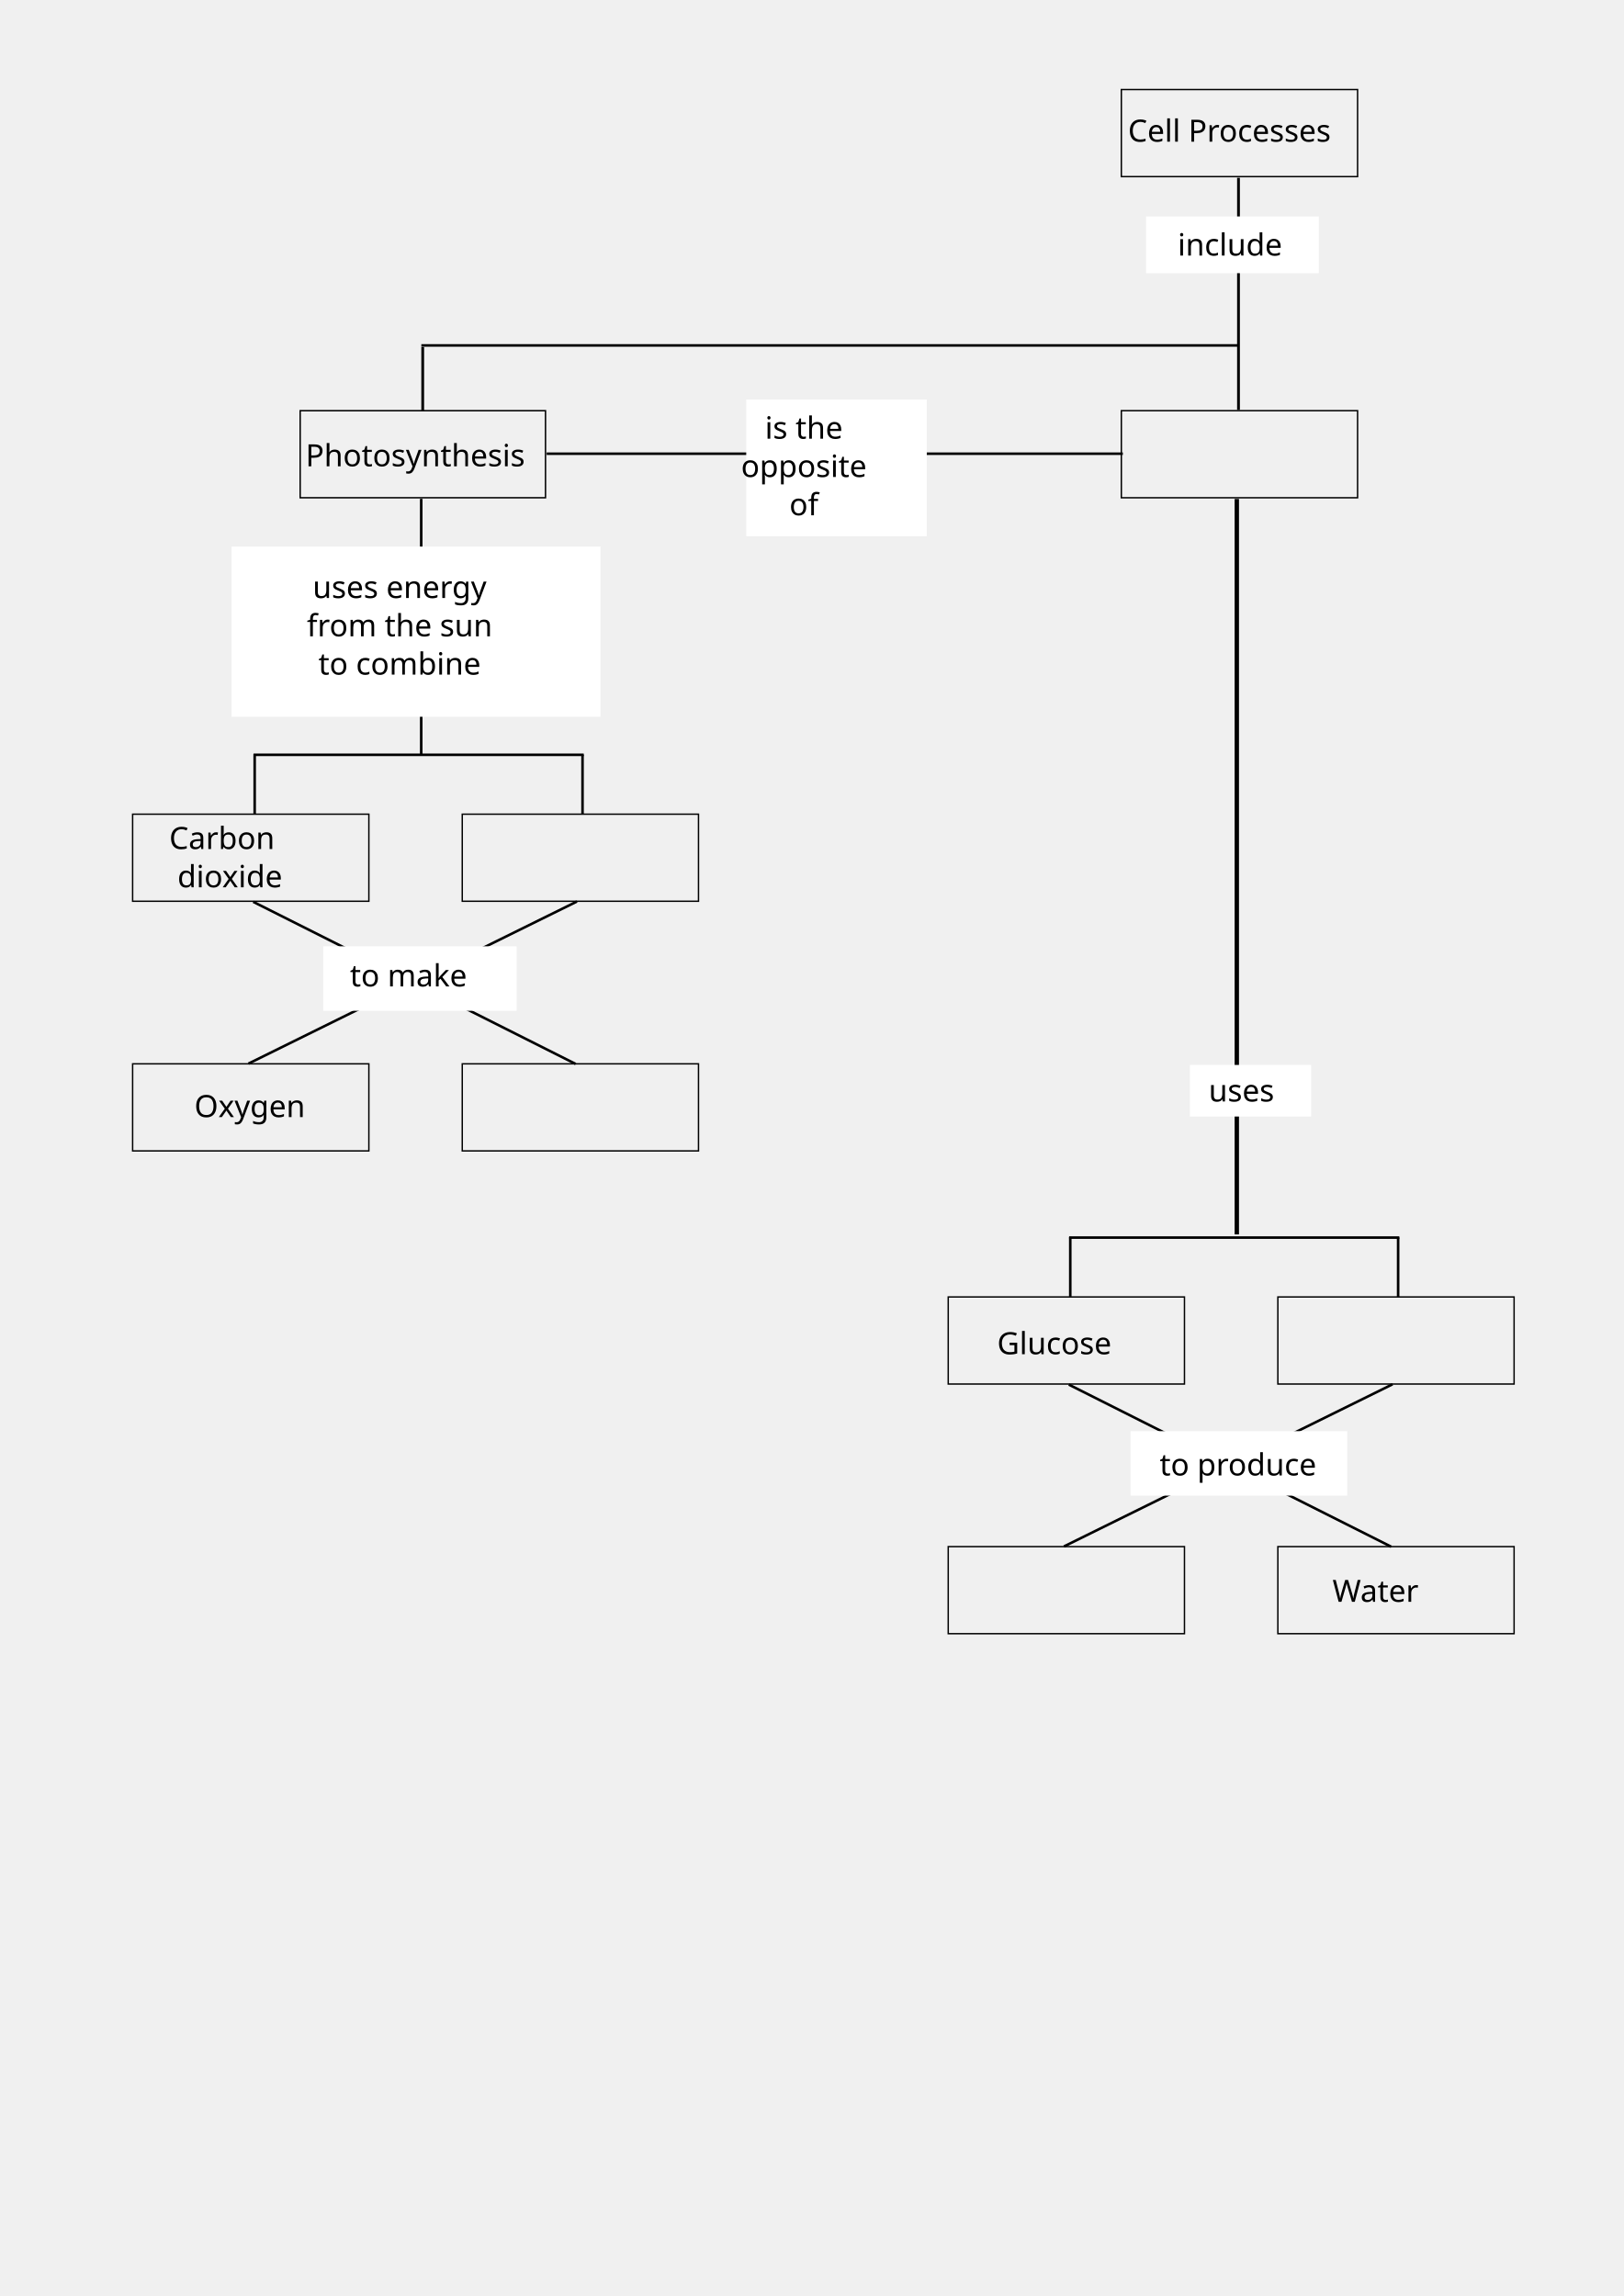
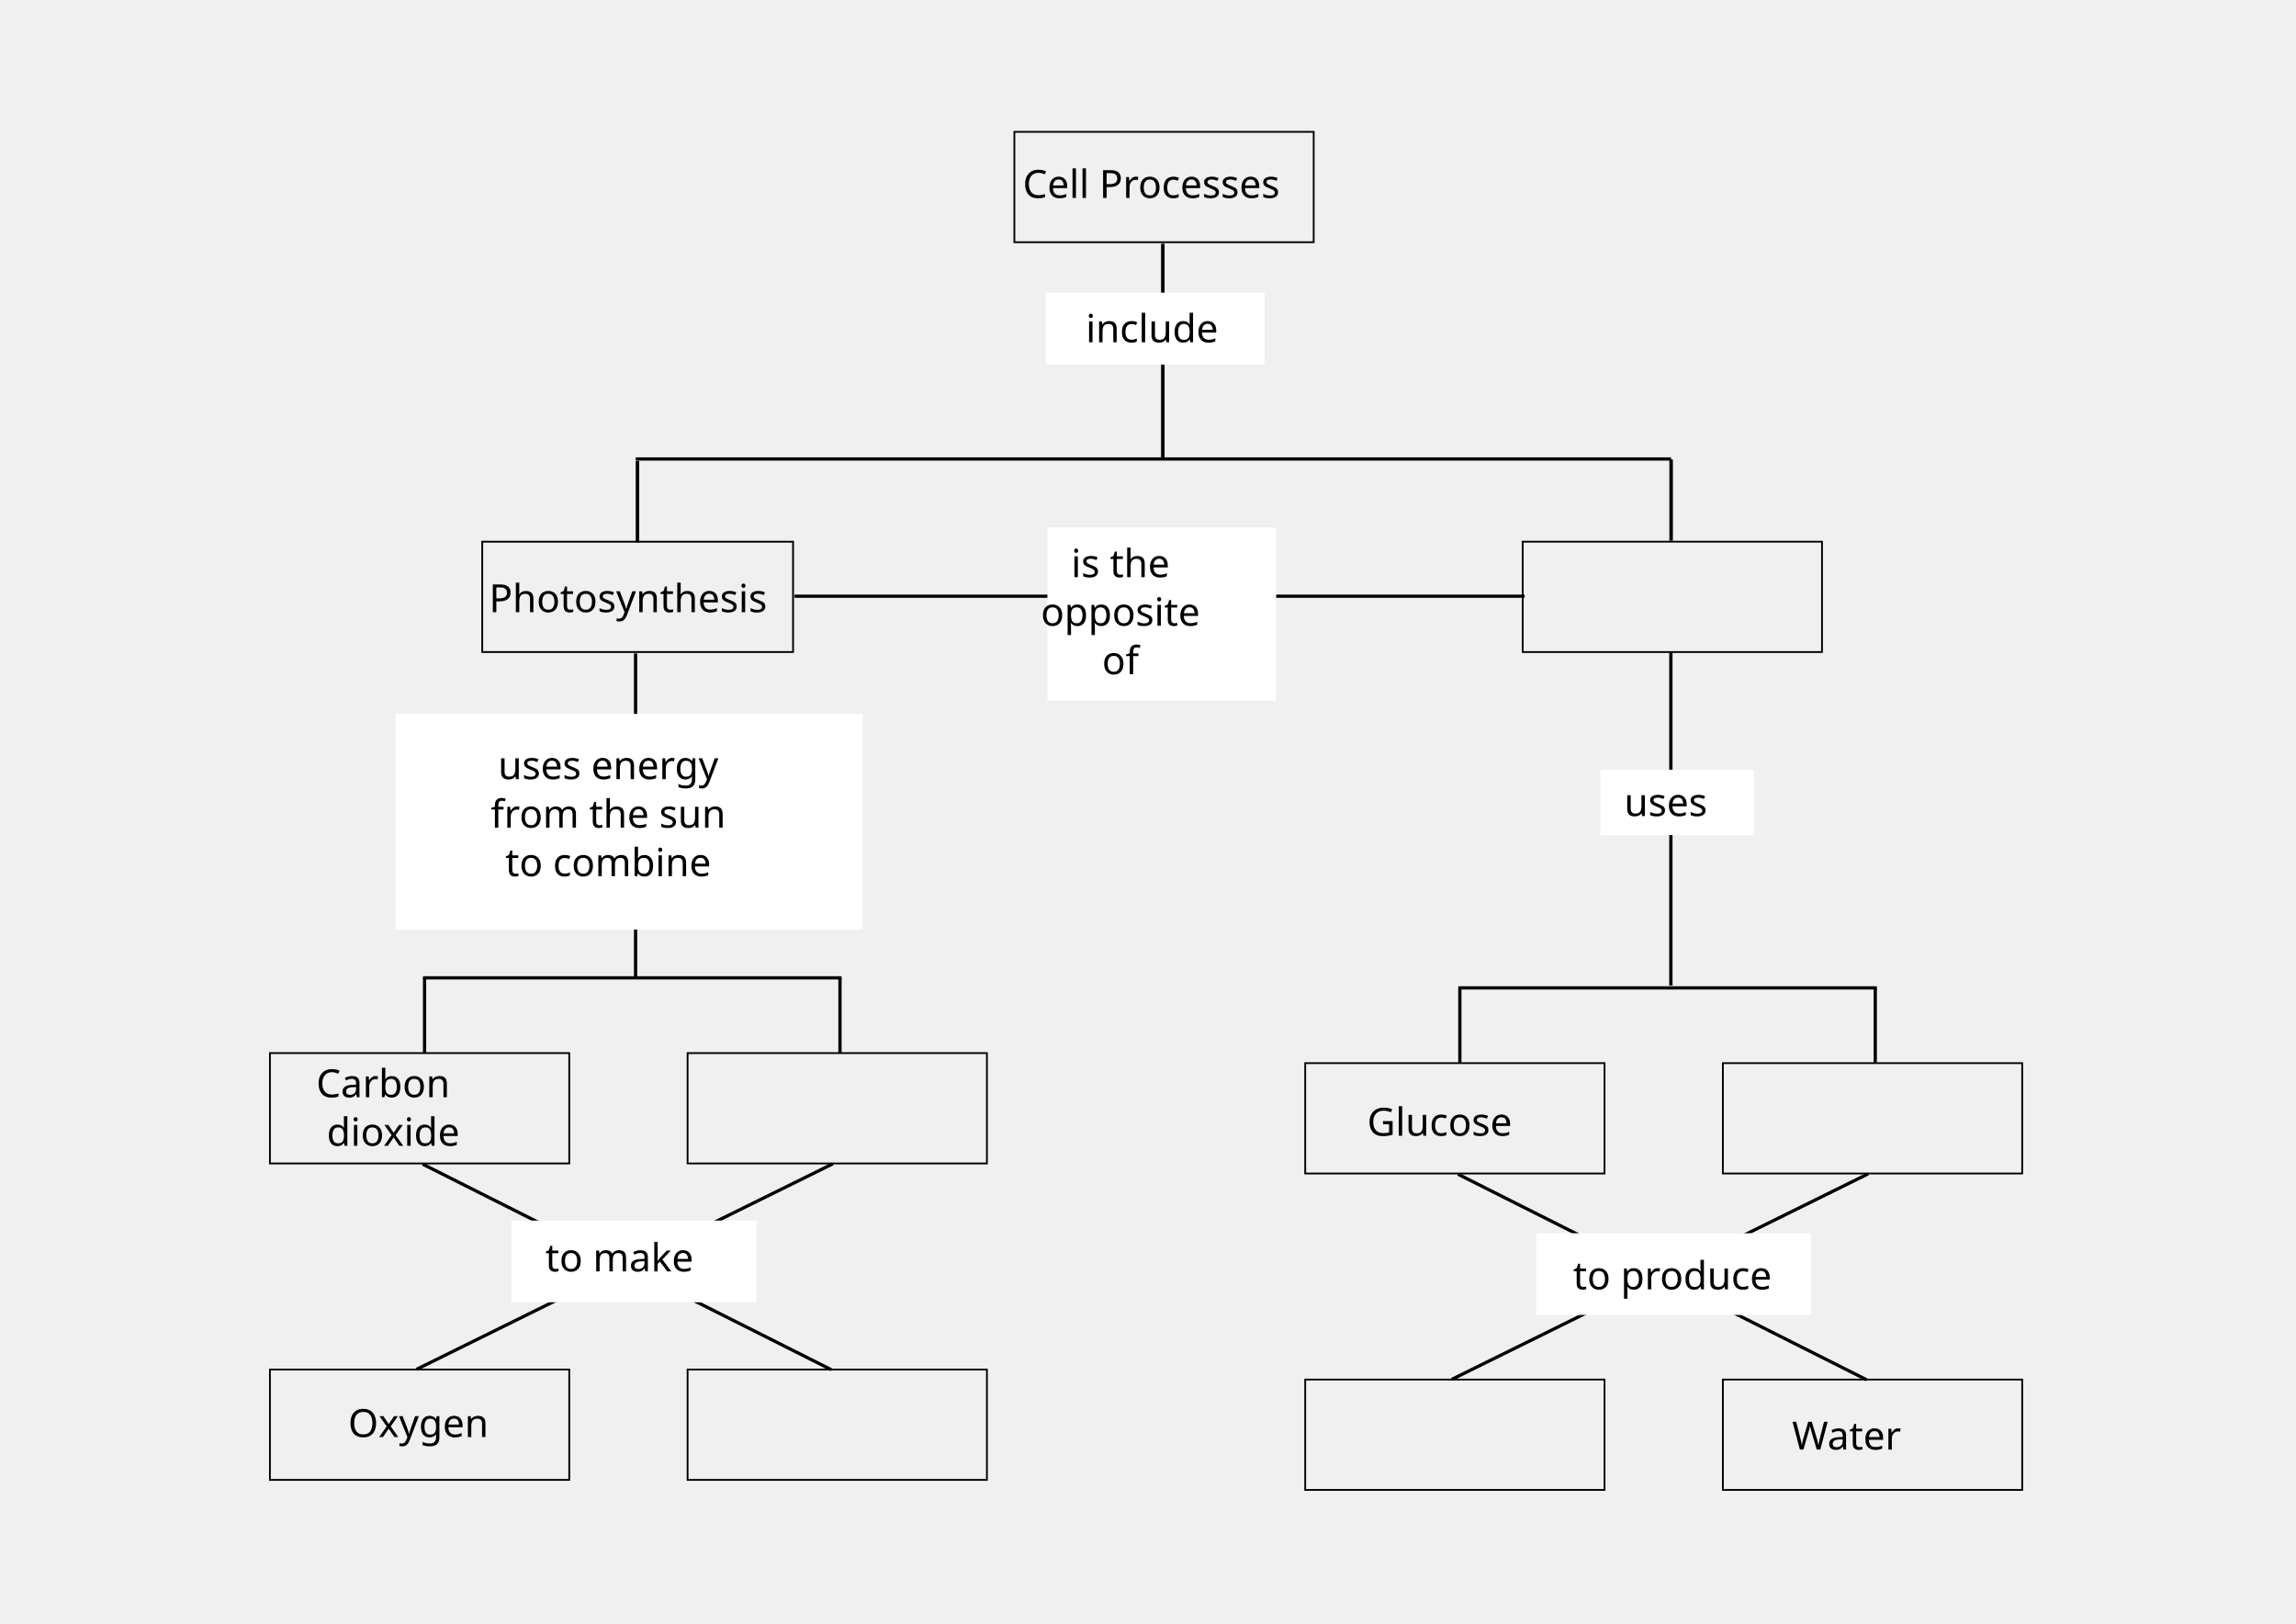
- <svg xmlns="http://www.w3.org/2000/svg" width="744.094" height="1052.362" id="svg2" version="1.1">
+ <svg xmlns="http://www.w3.org/2000/svg" width="1052.362" height="744.094" id="svg2" version="1.1">
  <defs id="defs4" />
-   <g id="layer1">
-     <rect style="fill:none;stroke:#000000;stroke-width:0.642" id="rect2985" width="108.26" height="39.909" x="513.876" y="41.042" ry="0" />
-     <rect style="fill:none;stroke:#000000;stroke-width:0.654" id="rect2985-6" width="112.427" height="39.897" x="137.56" y="188.239" ry="0" />
-     <rect style="fill:none;stroke:#000000;stroke-width:0.642" id="rect2985-5" width="108.26" height="39.909" x="513.876" y="188.233" ry="0" />
-     <rect style="fill:none;stroke:#000000;stroke-width:0.642" id="rect2985-5-5-4" width="108.26" height="39.909" x="60.779" y="373.175" ry="0" />
-     <rect style="fill:none;stroke:#000000;stroke-width:0.642" id="rect2985-5-6-8" width="108.26" height="39.909" x="211.84" y="373.175" ry="0" />
-     <rect style="fill:none;stroke:#000000;stroke-width:0.642" id="rect2985-5-50-3" width="108.26" height="39.909" x="60.779" y="487.603" ry="0" />
-     <rect style="fill:none;stroke:#000000;stroke-width:0.642" id="rect2985-5-1-8" width="108.26" height="39.909" x="211.84" y="487.603" ry="0" />
-     <path style="fill:none;stroke:#000000;stroke-width:1.17px;stroke-linecap:butt;stroke-linejoin:miter;stroke-opacity:1" d="m 567.552,158.326 -374.466,0" id="path3082" />
-     <path style="fill:none;stroke:#000000;stroke-width:1.269px;stroke-linecap:butt;stroke-linejoin:miter;stroke-opacity:1" d="m 567.564,81.504 0,106.388" id="path3084-2" />
-     <path style="fill:none;stroke:#000000;stroke-width:1.269px;stroke-linecap:butt;stroke-linejoin:miter;stroke-opacity:1" d="m 193.713,159.045 0,29.489" id="path3084-2-8" />
-     <path style="fill:none;stroke:#000000;stroke-width:1.174px;stroke-linecap:butt;stroke-linejoin:miter;stroke-opacity:1" d="m 193.029,228.646 0,116.968" id="path3124" />
-     <path style="fill:none;stroke:#000000;stroke-width:1.17px;stroke-linecap:butt;stroke-linejoin:miter;stroke-opacity:1" d="m 267.5,345.964 -151.307,0" id="path3128" />
-     <path style="fill:none;stroke:#000000;stroke-width:1.17px;stroke-linecap:butt;stroke-linejoin:miter;stroke-opacity:1" d="m 266.955,345.873 0,27.27" id="path3130" />
-     <path style="fill:none;stroke:#000000;stroke-width:1.17px;stroke-linecap:butt;stroke-linejoin:miter;stroke-opacity:1" d="m 116.709,345.664 0,27.374" id="path3132" />
-     <path style="fill:none;stroke:#000000;stroke-width:1.17px;stroke-linecap:butt;stroke-linejoin:miter;stroke-opacity:1" d="m 116.045,413.343 147.761,74.324" id="path3134" />
-     <path style="fill:none;stroke:#000000;stroke-width:1.17px;stroke-linecap:butt;stroke-linejoin:miter;stroke-opacity:1" d="M 264.397,413.195 113.829,487.519" id="path3136" />
-     <rect style="fill:none;stroke:#000000;stroke-width:0.642" id="rect2985-5-5-4-2" width="108.26" height="39.909" x="434.543" y="594.455" ry="0" />
-     <rect style="fill:none;stroke:#000000;stroke-width:0.642" id="rect2985-5-6-8-7" width="108.26" height="39.909" x="585.604" y="594.455" ry="0" />
-     <rect style="fill:none;stroke:#000000;stroke-width:0.642" id="rect2985-5-50-3-1" width="108.26" height="39.909" x="434.543" y="708.883" ry="0" />
-     <rect style="fill:none;stroke:#000000;stroke-width:0.642" id="rect2985-5-1-8-8" width="108.26" height="39.909" x="585.604" y="708.883" ry="0" />
-     <path style="fill:none;stroke:#000000;stroke-width:1.994px;stroke-linecap:butt;stroke-linejoin:miter;stroke-opacity:1" d="m 566.792,228.691 0,337.097" id="path3124-2" />
-     <path style="fill:none;stroke:#000000;stroke-width:1.17px;stroke-linecap:butt;stroke-linejoin:miter;stroke-opacity:1" d="m 641.264,567.243 -151.307,0" id="path3128-9" />
-     <path style="fill:none;stroke:#000000;stroke-width:1.17px;stroke-linecap:butt;stroke-linejoin:miter;stroke-opacity:1" d="m 640.719,567.153 0,27.27" id="path3130-2" />
-     <path style="fill:none;stroke:#000000;stroke-width:1.17px;stroke-linecap:butt;stroke-linejoin:miter;stroke-opacity:1" d="m 490.473,566.944 0,27.374" id="path3132-3" />
-     <path style="fill:none;stroke:#000000;stroke-width:1.17px;stroke-linecap:butt;stroke-linejoin:miter;stroke-opacity:1" d="m 489.809,634.622 147.761,74.324" id="path3134-6" />
-     <path style="fill:none;stroke:#000000;stroke-width:1.17px;stroke-linecap:butt;stroke-linejoin:miter;stroke-opacity:1" d="M 638.161,634.475 487.592,708.798" id="path3136-1" />
-     <path style="fill:none;stroke:#000000;stroke-width:1.156px;stroke-linecap:butt;stroke-linejoin:miter;stroke-opacity:1" d="m 250.531,207.955 264.04,0" id="path3183" />
-     <text xml:space="preserve" style="font-size:14.042px;font-style:normal;font-weight:normal;line-height:125%;letter-spacing:0px;word-spacing:0px;fill:#000000;fill-opacity:1;stroke:none;font-family:Sans" x="516.92" y="64.923" id="text3185">
-       <tspan id="tspan3187" x="516.92" y="64.923">Cell Processes</tspan>
+   <g id="layer1" transform="translate(0,-308.2677)">
+     <rect style="fill:none;stroke:#000000;stroke-width:0.814" id="rect2985" width="137.194" height="50.576" x="464.931" y="368.689" ry="0" />
+     <rect style="fill:none;stroke:#000000;stroke-width:0.829" id="rect2985-6" width="142.475" height="50.56" x="221.024" y="556.506" ry="0" />
+     <rect style="fill:none;stroke:#000000;stroke-width:0.814" id="rect2985-5" width="137.194" height="50.576" x="697.915" y="556.499" ry="0" />
+     <rect style="fill:none;stroke:#000000;stroke-width:0.814" id="rect2985-5-5-4" width="137.194" height="50.576" x="123.722" y="790.87" ry="0" />
+     <rect style="fill:none;stroke:#000000;stroke-width:0.814" id="rect2985-5-6-8" width="137.194" height="50.576" x="315.157" y="790.87" ry="0" />
+     <rect style="fill:none;stroke:#000000;stroke-width:0.814" id="rect2985-5-50-3" width="137.194" height="50.576" x="123.722" y="935.881" ry="0" />
+     <rect style="fill:none;stroke:#000000;stroke-width:0.814" id="rect2985-5-1-8" width="137.194" height="50.576" x="315.157" y="935.881" ry="0" />
+     <path style="fill:none;stroke:#000000;stroke-width:1.483px;stroke-linecap:butt;stroke-linejoin:miter;stroke-opacity:1" d="m 765.937,518.6 -474.547,0" id="path3082" />
+     <path style="fill:none;stroke:#000000;stroke-width:1.614px;stroke-linecap:butt;stroke-linejoin:miter;stroke-opacity:1" d="m 532.968,419.971 c 0,0 0,65.498 0,98.246" id="path5573" />
+     <path style="fill:none;stroke:#000000;stroke-width:1.608px;stroke-linecap:butt;stroke-linejoin:miter;stroke-opacity:1" d="m 765.952,518.824 c 0,12.414 0,37.243 0,37.243" id="path3084-2" />
+     <path style="fill:none;stroke:#000000;stroke-width:1.608px;stroke-linecap:butt;stroke-linejoin:miter;stroke-opacity:1" d="m 292.184,519.511 0,37.37" id="path3084-2-8" />
+     <path style="fill:none;stroke:#000000;stroke-width:1.488px;stroke-linecap:butt;stroke-linejoin:miter;stroke-opacity:1" d="m 291.317,607.713 0,148.229" id="path3124" />
+     <path style="fill:none;stroke:#000000;stroke-width:1.483px;stroke-linecap:butt;stroke-linejoin:miter;stroke-opacity:1" d="m 385.692,756.386 -191.746,0" id="path3128" />
+     <path style="fill:none;stroke:#000000;stroke-width:1.483px;stroke-linecap:butt;stroke-linejoin:miter;stroke-opacity:1" d="m 385.002,756.271 0,34.558" id="path3130" />
+     <path style="fill:none;stroke:#000000;stroke-width:1.483px;stroke-linecap:butt;stroke-linejoin:miter;stroke-opacity:1" d="m 194.6,756.006 0,34.691" id="path3132" />
+     <path style="fill:none;stroke:#000000;stroke-width:1.483px;stroke-linecap:butt;stroke-linejoin:miter;stroke-opacity:1" d="M 193.759,841.773 381.011,935.961" id="path3134" />
+     <path style="fill:none;stroke:#000000;stroke-width:1.483px;stroke-linecap:butt;stroke-linejoin:miter;stroke-opacity:1" d="M 381.76,841.585 190.95,935.773" id="path3136" />
+     <rect style="fill:none;stroke:#000000;stroke-width:0.814" id="rect2985-5-5-4-2" width="137.194" height="50.576" x="598.24" y="795.472" ry="0" />
+     <rect style="fill:none;stroke:#000000;stroke-width:0.814" id="rect2985-5-6-8-7" width="137.194" height="50.576" x="789.674" y="795.472" ry="0" />
+     <rect style="fill:none;stroke:#000000;stroke-width:0.814" id="rect2985-5-50-3-1" width="137.194" height="50.576" x="598.24" y="940.483" ry="0" />
+     <rect style="fill:none;stroke:#000000;stroke-width:0.814" id="rect2985-5-1-8-8" width="137.194" height="50.576" x="789.674" y="940.483" ry="0" />
+     <path style="fill:none;stroke:#000000;stroke-width:1.51px;stroke-linecap:butt;stroke-linejoin:miter;stroke-opacity:1" d="m 765.834,607.291 0,152.598" id="path3124-2" />
+     <path style="fill:none;stroke:#000000;stroke-width:1.483px;stroke-linecap:butt;stroke-linejoin:miter;stroke-opacity:1" d="m 860.209,760.988 -191.746,0" id="path3128-9" />
+     <path style="fill:none;stroke:#000000;stroke-width:1.483px;stroke-linecap:butt;stroke-linejoin:miter;stroke-opacity:1" d="m 859.519,760.873 0,34.558" id="path3130-2" />
+     <path style="fill:none;stroke:#000000;stroke-width:1.483px;stroke-linecap:butt;stroke-linejoin:miter;stroke-opacity:1" d="m 669.118,760.608 0,34.691" id="path3132-3" />
+     <path style="fill:none;stroke:#000000;stroke-width:1.483px;stroke-linecap:butt;stroke-linejoin:miter;stroke-opacity:1" d="m 668.276,846.375 187.252,94.188" id="path3134-6" />
+     <path style="fill:none;stroke:#000000;stroke-width:1.483px;stroke-linecap:butt;stroke-linejoin:miter;stroke-opacity:1" d="M 856.277,846.188 665.467,940.376" id="path3136-1" />
+     <path style="fill:none;stroke:#000000;stroke-width:1.465px;stroke-linecap:butt;stroke-linejoin:miter;stroke-opacity:1" d="m 364.188,581.492 334.608,0" id="path3183" />
+     <text xml:space="preserve" style="font-size:17.796px;font-style:normal;font-weight:normal;line-height:125%;letter-spacing:0px;word-spacing:0px;fill:#000000;fill-opacity:1;stroke:none;font-family:Sans" x="468.79" y="398.952" id="text3185">
+       <tspan id="tspan3187" x="468.79" y="398.952">Cell Processes</tspan>
    </text>
-     <text xml:space="preserve" style="font-size:14.042px;font-style:normal;font-weight:normal;line-height:125%;letter-spacing:0px;word-spacing:0px;fill:#000000;fill-opacity:1;stroke:none;font-family:Sans" x="140.037" y="213.722" id="text3189">
-       <tspan id="tspan3191" x="140.037" y="213.722">Photosynthesis</tspan>
+     <text xml:space="preserve" style="font-size:17.796px;font-style:normal;font-weight:normal;line-height:125%;letter-spacing:0px;word-spacing:0px;fill:#000000;fill-opacity:1;stroke:none;font-family:Sans" x="224.163" y="588.801" id="text3189">
+       <tspan id="tspan3191" x="224.163" y="588.801">Photosynthesis</tspan>
    </text>
-     <text xml:space="preserve" style="font-size:14.042px;font-style:normal;font-weight:normal;text-align:center;line-height:125%;letter-spacing:0px;word-spacing:0px;text-anchor:middle;fill:#000000;fill-opacity:1;stroke:none;font-family:Sans" x="114.496" y="389.137" id="text3189-5">
-       <tspan id="tspan3191-6" x="114.496" y="389.137">Carbon</tspan>
-       <tspan x="114.496" y="406.69" id="tspan3223">dioxide</tspan>
+     <text xml:space="preserve" style="font-size:17.796px;font-style:normal;font-weight:normal;text-align:center;line-height:125%;letter-spacing:0px;word-spacing:0px;text-anchor:middle;fill:#000000;fill-opacity:1;stroke:none;font-family:Sans" x="191.796" y="811.098" id="text3189-5">
+       <tspan id="tspan3191-6" x="191.796" y="811.098">Carbon</tspan>
+       <tspan x="191.796" y="833.342" id="tspan3223">dioxide</tspan>
    </text>
-     <text xml:space="preserve" style="font-size:14.042px;font-style:normal;font-weight:normal;line-height:125%;letter-spacing:0px;word-spacing:0px;fill:#000000;fill-opacity:1;stroke:none;font-family:Sans" x="89.062" y="512.009" id="text3189-9">
-       <tspan id="tspan3191-5" x="89.062" y="512.009">Oxygen</tspan>
-       <tspan x="89.062" y="529.562" id="tspan3225" />
+     <text xml:space="preserve" style="font-size:17.796px;font-style:normal;font-weight:normal;line-height:125%;letter-spacing:0px;word-spacing:0px;fill:#000000;fill-opacity:1;stroke:none;font-family:Sans" x="159.564" y="966.808" id="text3189-9">
+       <tspan id="tspan3191-5" x="159.564" y="966.808">Oxygen</tspan>
+       <tspan x="159.564" y="989.053" id="tspan3225" />
    </text>
-     <rect style="fill:#ffffff;fill-opacity:1;stroke:none" id="rect4440" width="88.657" height="29.552" x="148.109" y="433.734" />
-     <text xml:space="preserve" style="font-size:14.042px;font-style:normal;font-weight:normal;line-height:125%;letter-spacing:0px;word-spacing:0px;fill:#000000;fill-opacity:1;stroke:none;font-family:Sans" x="160.374" y="452.121" id="text3189-9-4">
-       <tspan id="tspan3191-5-8" x="160.374" y="452.121">to make</tspan>
-       <tspan x="160.374" y="469.674" id="tspan3225-8" />
+     <rect style="fill:#ffffff;fill-opacity:1;stroke:none" id="rect4440" width="112.351" height="37.45" x="234.392" y="867.614" />
+     <text xml:space="preserve" style="font-size:17.796px;font-style:normal;font-weight:normal;line-height:125%;letter-spacing:0px;word-spacing:0px;fill:#000000;fill-opacity:1;stroke:none;font-family:Sans" x="249.935" y="890.915" id="text3189-9-4">
+       <tspan id="tspan3191-5-8" x="249.935" y="890.915">to make</tspan>
+       <tspan x="249.935" y="913.159" id="tspan3225-8" />
    </text>
-     <rect style="fill:#ffffff;stroke:none" id="rect3338-0" width="169.038" height="78.018" x="106.145" y="250.51" />
-     <text xml:space="preserve" style="font-size:14.042px;font-style:normal;font-weight:normal;text-align:center;line-height:125%;letter-spacing:0px;word-spacing:0px;text-anchor:middle;fill:#000000;fill-opacity:1;stroke:none;font-family:Sans" x="195.91" y="274.095" id="text3189-9-1">
-       <tspan id="tspan3191-5-6" x="195.91" y="274.095">uses energy</tspan>
-       <tspan x="195.91" y="291.648" id="tspan3334">from the sun</tspan>
-       <tspan x="195.91" y="309.201" id="tspan3336">to combine</tspan>
-       <tspan x="195.91" y="326.754" id="tspan3225-3" />
+     <rect style="fill:#ffffff;stroke:none" id="rect3338-0" width="214.216" height="98.869" x="181.213" y="635.421" />
+     <text xml:space="preserve" style="font-size:17.796px;font-style:normal;font-weight:normal;text-align:center;line-height:125%;letter-spacing:0px;word-spacing:0px;text-anchor:middle;fill:#000000;fill-opacity:1;stroke:none;font-family:Sans" x="294.969" y="665.309" id="text3189-9-1">
+       <tspan id="tspan3191-5-6" x="294.969" y="665.309">uses energy</tspan>
+       <tspan x="294.969" y="687.553" id="tspan3334">from the sun</tspan>
+       <tspan x="294.969" y="709.798" id="tspan3336">to combine</tspan>
+       <tspan x="294.969" y="732.042" id="tspan3225-3" />
    </text>
-     <rect style="fill:#ffffff;fill-opacity:1;stroke:none" id="rect4442" width="82.746" height="62.651" x="341.971" y="183.131" />
-     <text xml:space="preserve" style="font-size:14.042px;font-style:normal;font-weight:normal;text-align:center;line-height:125%;letter-spacing:0px;word-spacing:0px;text-anchor:middle;fill:#000000;fill-opacity:1;stroke:none;font-family:Sans" x="381.177" y="201.067" id="text3189-9-6">
-       <tspan id="tspan3191-5-2" x="381.177" y="201.067">is the</tspan>
-       <tspan x="381.177" y="218.62" id="tspan3330">opposite</tspan>
-       <tspan x="381.177" y="236.173" id="tspan3332">of</tspan>
-       <tspan x="381.177" y="253.726" id="tspan3225-1" />
+     <rect style="fill:#ffffff;fill-opacity:1;stroke:none" id="rect4442" width="104.861" height="79.395" x="480.067" y="550.034" />
+     <text xml:space="preserve" style="font-size:17.796px;font-style:normal;font-weight:normal;text-align:center;line-height:125%;letter-spacing:0px;word-spacing:0px;text-anchor:middle;fill:#000000;fill-opacity:1;stroke:none;font-family:Sans" x="529.751" y="572.763" id="text3189-9-6">
+       <tspan id="tspan3191-5-2" x="529.751" y="572.763">is the</tspan>
+       <tspan x="529.751" y="595.008" id="tspan3330">opposite</tspan>
+       <tspan x="529.751" y="617.252" id="tspan3332">of</tspan>
+       <tspan x="529.751" y="639.496" id="tspan3225-1" />
    </text>
-     <rect style="fill:#ffffff;fill-opacity:1;stroke:none" id="rect4444" width="79.2" height="26.006" x="525.195" y="99.203" />
-     <text xml:space="preserve" style="font-size:14.042px;font-style:normal;font-weight:normal;line-height:125%;letter-spacing:0px;word-spacing:0px;fill:#000000;fill-opacity:1;stroke:none;font-family:Sans" x="539.707" y="117.139" id="text3189-9-65">
-       <tspan id="tspan3191-5-5" x="539.707" y="117.139">include</tspan>
-       <tspan x="539.707" y="134.692" id="tspan3225-7" />
+     <rect style="fill:#ffffff;fill-opacity:1;stroke:none" id="rect4444" width="100.367" height="32.956" x="479.276" y="442.395" />
+     <text xml:space="preserve" style="font-size:17.796px;font-style:normal;font-weight:normal;line-height:125%;letter-spacing:0px;word-spacing:0px;fill:#000000;fill-opacity:1;stroke:none;font-family:Sans" x="497.666" y="465.124" id="text3189-9-65">
+       <tspan id="tspan3191-5-5" x="497.666" y="465.124">include</tspan>
+       <tspan x="497.666" y="487.368" id="tspan3225-7" />
    </text>
-     <rect style="fill:#ffffff;fill-opacity:1;stroke:none" id="rect4448" width="55.558" height="23.642" x="545.29" y="488.11" />
-     <text xml:space="preserve" style="font-size:14.042px;font-style:normal;font-weight:normal;line-height:125%;letter-spacing:0px;word-spacing:0px;fill:#000000;fill-opacity:1;stroke:none;font-family:Sans" x="553.892" y="504.863" id="text3189-9-8">
-       <tspan id="tspan3191-5-3" x="553.892" y="504.863">uses</tspan>
-       <tspan x="553.892" y="522.416" id="tspan3225-9" />
+     <rect style="fill:#ffffff;fill-opacity:1;stroke:none" id="rect4448" width="70.407" height="29.96" x="733.536" y="661.001" />
+     <text xml:space="preserve" style="font-size:17.796px;font-style:normal;font-weight:normal;line-height:125%;letter-spacing:0px;word-spacing:0px;fill:#000000;fill-opacity:1;stroke:none;font-family:Sans" x="744.437" y="682.232" id="text3189-9-8">
+       <tspan id="tspan3191-5-3" x="744.437" y="682.232">uses</tspan>
+       <tspan x="744.437" y="704.476" id="tspan3225-9" />
    </text>
-     <text xml:space="preserve" style="font-size:14.042px;font-style:normal;font-weight:normal;line-height:125%;letter-spacing:0px;word-spacing:0px;fill:#000000;fill-opacity:1;stroke:none;font-family:Sans" x="456.961" y="620.708" id="text3189-9-67">
-       <tspan id="tspan3191-5-89" x="456.961" y="620.708">Glucose</tspan>
-       <tspan x="456.961" y="638.261" id="tspan3225-6" />
+     <text xml:space="preserve" style="font-size:17.796px;font-style:normal;font-weight:normal;line-height:125%;letter-spacing:0px;word-spacing:0px;fill:#000000;fill-opacity:1;stroke:none;font-family:Sans" x="626.649" y="828.742" id="text3189-9-67">
+       <tspan id="tspan3191-5-89" x="626.649" y="828.742">Glucose</tspan>
+       <tspan x="626.649" y="850.986" id="tspan3225-6" />
    </text>
-     <rect style="fill:#ffffff;fill-opacity:1;stroke:none" id="rect4446" width="99.295" height="29.552" x="518.102" y="655.966" />
-     <text xml:space="preserve" style="font-size:14.042px;font-style:normal;font-weight:normal;line-height:125%;letter-spacing:0px;word-spacing:0px;fill:#000000;fill-opacity:1;stroke:none;font-family:Sans" x="531.432" y="676.266" id="text3189-9-3">
-       <tspan id="tspan3191-5-80" x="531.432" y="676.266">to produce</tspan>
-       <tspan x="531.432" y="693.819" id="tspan3225-87" />
+     <rect style="fill:#ffffff;fill-opacity:1;stroke:none" id="rect4446" width="125.833" height="37.45" x="704.131" y="873.423" />
+     <text xml:space="preserve" style="font-size:17.796px;font-style:normal;font-weight:normal;line-height:125%;letter-spacing:0px;word-spacing:0px;fill:#000000;fill-opacity:1;stroke:none;font-family:Sans" x="721.024" y="899.148" id="text3189-9-3">
+       <tspan id="tspan3191-5-80" x="721.024" y="899.148">to produce</tspan>
+       <tspan x="721.024" y="921.393" id="tspan3225-87" />
    </text>
-     <text xml:space="preserve" style="font-size:14.042px;font-style:normal;font-weight:normal;line-height:125%;letter-spacing:0px;word-spacing:0px;fill:#000000;fill-opacity:1;stroke:none;font-family:Sans" x="610.632" y="734.188" id="text3189-9-13">
-       <tspan id="tspan3191-5-32" x="610.632" y="734.188">Water</tspan>
-       <tspan x="610.632" y="751.741" id="tspan3225-10" />
+     <text xml:space="preserve" style="font-size:17.796px;font-style:normal;font-weight:normal;line-height:125%;letter-spacing:0px;word-spacing:0px;fill:#000000;fill-opacity:1;stroke:none;font-family:Sans" x="821.391" y="972.551" id="text3189-9-13">
+       <tspan id="tspan3191-5-32" x="821.391" y="972.551">Water</tspan>
+       <tspan x="821.391" y="994.796" id="tspan3225-10" />
    </text>
  </g>
</svg>
